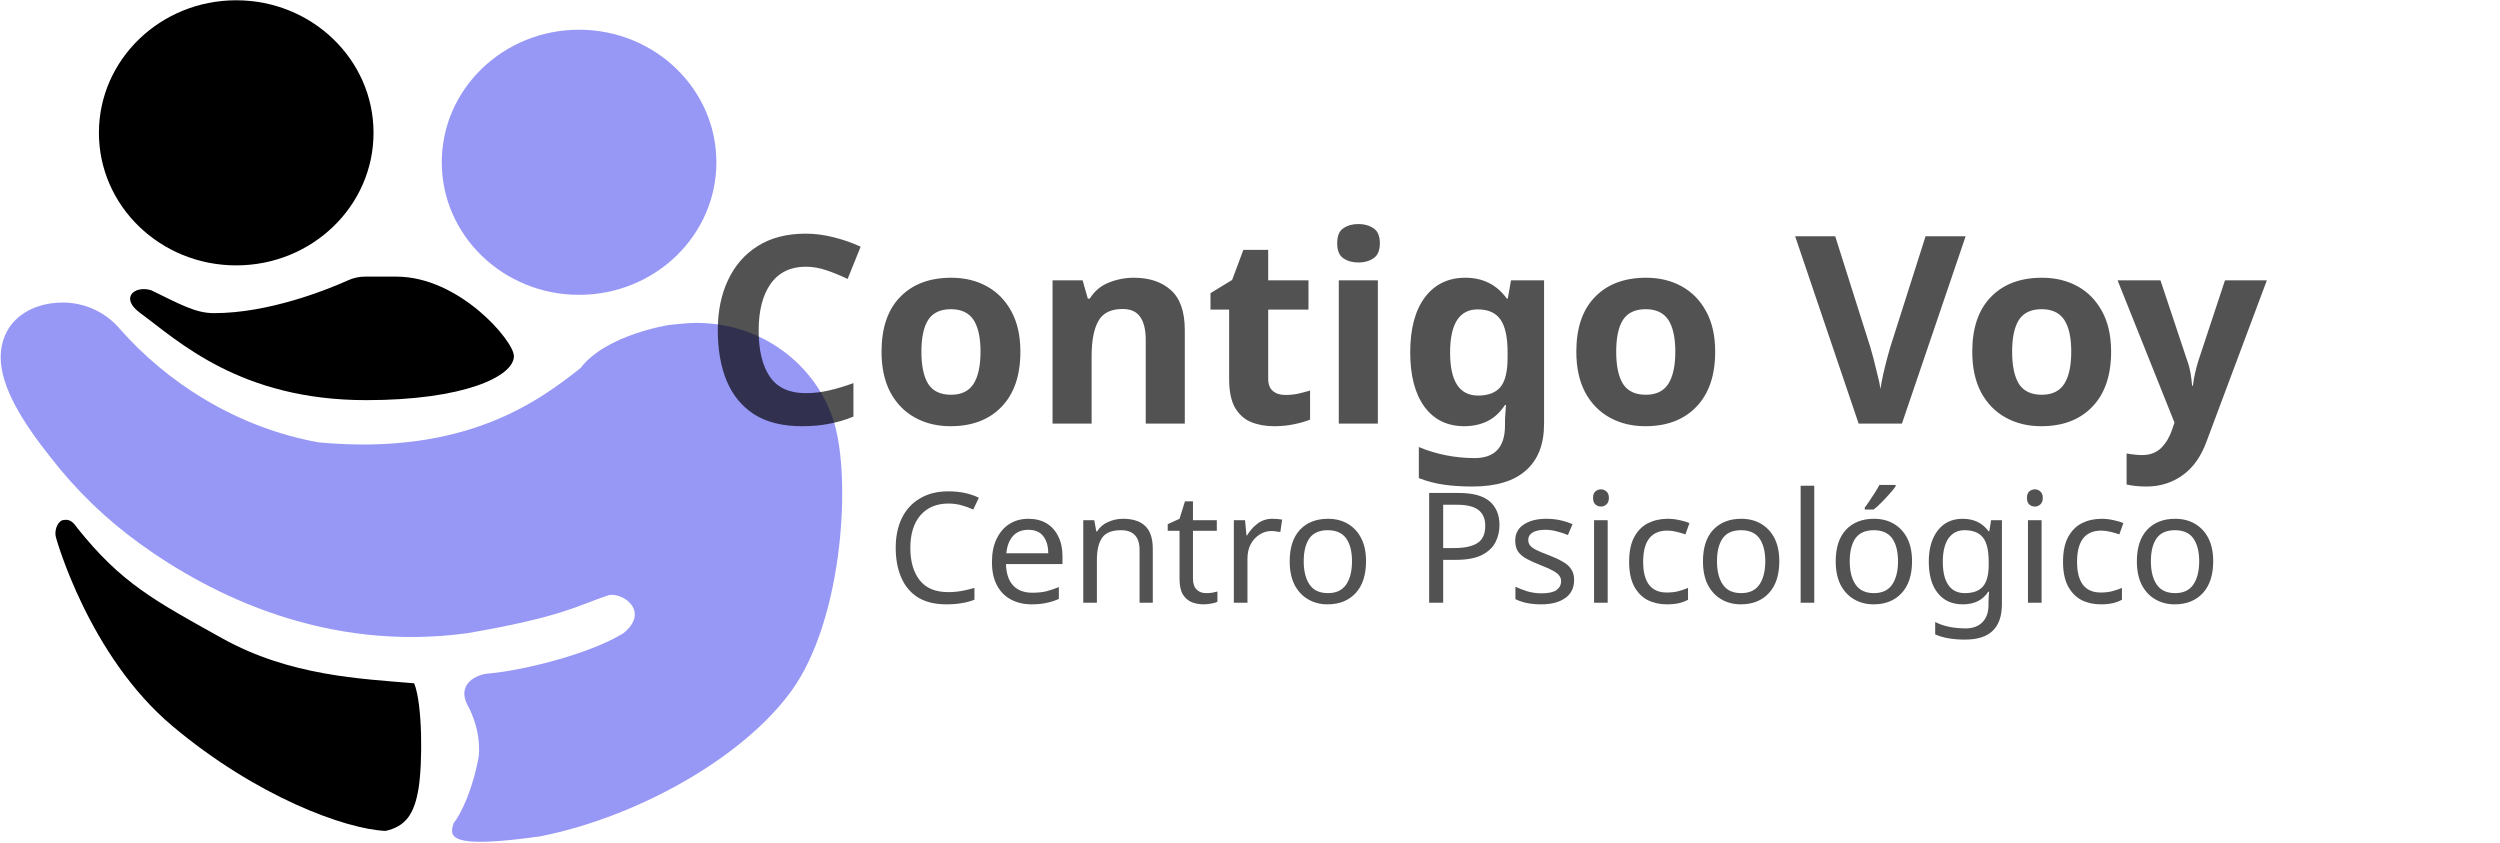
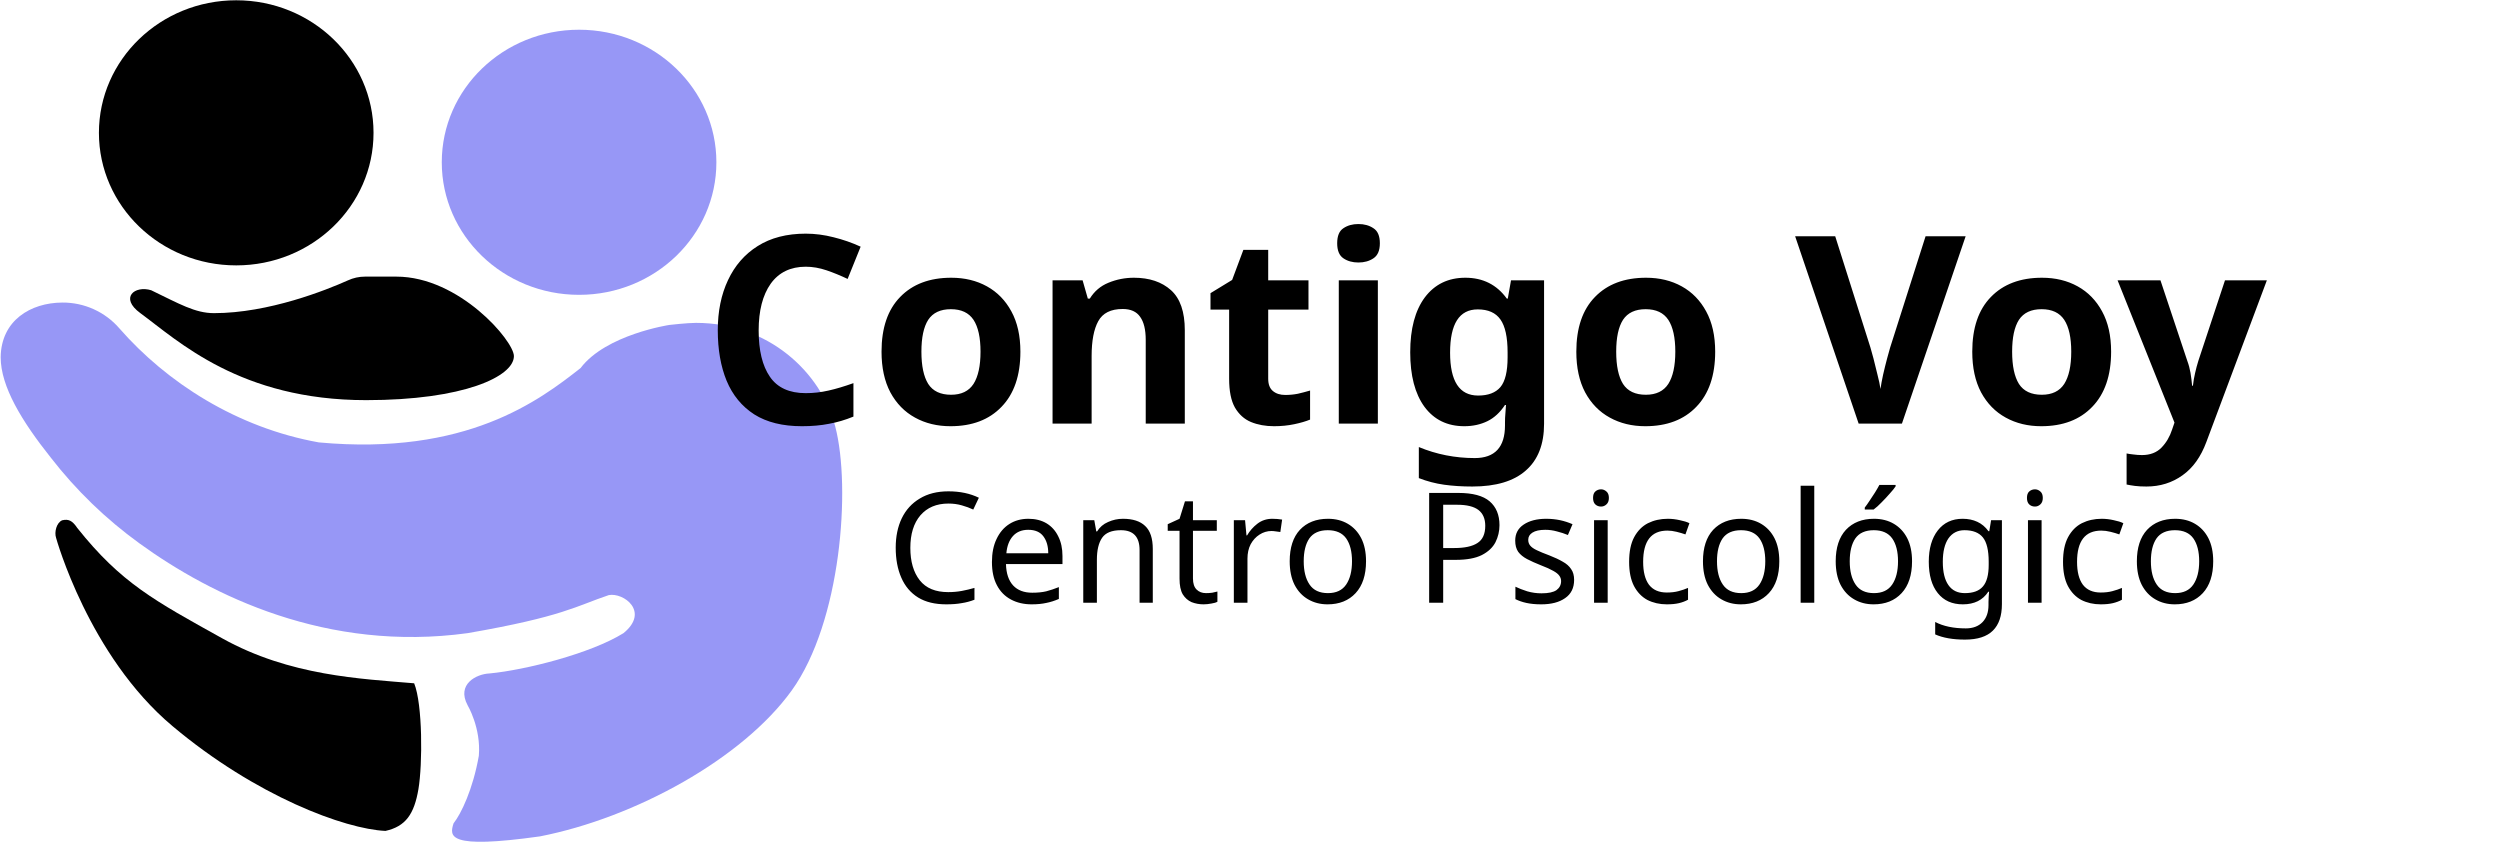
<svg xmlns="http://www.w3.org/2000/svg" version="1.1" id="svg1" xml:space="preserve" viewBox="4.5 120.85 194.95 65.67">
  <defs id="defs1" />
  <g id="layer1">
    <g style="clip-rule:evenodd;fill-rule:evenodd;stroke-linejoin:round;stroke-miterlimit:2" id="g1" transform="matrix(4.213705,0,0,4.213705,19.25036,117.3409)">
      <g id="g4">
        <ellipse cx="7.216" cy="3.836" rx="2.541" ry="2.453" style="fill:#9797f6" id="ellipse1" />
        <ellipse cx="0.871" cy="3.291" rx="2.541" ry="2.453" id="ellipse2" />
        <path d="m -0.903,6.628 c 0.701,0.514 1.846,1.61 4.179,1.61 1.804,0 2.734,-0.437 2.734,-0.815 0,-0.28 -1.01,-1.471 -2.176,-1.471 h -0.58 c -0.11,0 -0.218,0.024 -0.317,0.07 -0.392,0.176 -1.464,0.606 -2.478,0.606 -0.348,0 -0.64,-0.172 -1.162,-0.424 -0.305,-0.093 -0.591,0.138 -0.2,0.424 z" id="path2" />
        <path d="m 8.888,6.846 c 0,0 0.332,-0.038 0.491,-0.038 1.338,0 2.314,0.908 2.578,1.919 0.295,1.134 0.105,3.62 -0.806,4.884 -0.911,1.264 -2.895,2.354 -4.658,2.7 -1.72,0.242 -1.676,0 -1.6,-0.241 0.141,-0.179 0.359,-0.631 0.468,-1.251 0.043,-0.514 -0.208,-0.935 -0.208,-0.935 -0.209,-0.39 0.164,-0.578 0.404,-0.588 0.664,-0.063 1.872,-0.368 2.481,-0.746 0.49,-0.399 0,-0.756 -0.272,-0.704 -0.598,0.2 -0.849,0.399 -2.613,0.704 -2.596,0.357 -4.734,-0.69 -6.075,-1.663 -0.619,-0.448 -1.171,-0.982 -1.639,-1.586 -0.535,-0.672 -0.927,-1.315 -0.927,-1.857 0,0 0,0 0,0 0.008,-0.68 0.552,-1.009 1.14,-1.012 0.406,-0.003 0.793,0.172 1.058,0.479 0.874,0.999 2.17,1.837 3.69,2.109 2.732,0.252 4.082,-0.778 4.844,-1.376 0.468,-0.62 1.644,-0.798 1.644,-0.798 z" style="fill:#9797f6" id="path3" />
        <path d="m -2.462,10.789 c 0,0 0.601,2.177 2.151,3.479 1.55,1.303 3.196,1.908 3.944,1.942 0.375,-0.084 0.531,-0.311 0.61,-0.773 0.078,-0.463 0.078,-1.572 -0.079,-1.959 -0.983,-0.084 -2.298,-0.134 -3.552,-0.832 -1.254,-0.697 -1.872,-1.025 -2.682,-2.042 -0.096,-0.143 -0.165,-0.168 -0.279,-0.143 -0.104,0.042 -0.151,0.218 -0.113,0.328 z" id="path4" />
      </g>
    </g>
-     <text xml:space="preserve" style="font-size:21.567px;line-height:0;text-align:start;writing-mode:lr-tb;direction:ltr;text-anchor:start;opacity:0.677;fill-opacity:1;stroke:#ff00ff;stroke-width:0;stroke-linecap:round;stroke-dasharray:none;paint-order:markers stroke fill" x="119.151" y="153.881" id="text1">
+     <text xml:space="preserve" style="font-size:21.567px;line-height:0;text-align:start;writing-mode:lr-tb;direction:ltr;text-anchor:start;opacity:1;fill-opacity:1;stroke:#ff00ff;stroke-width:0;stroke-linecap:round;stroke-dasharray:none;paint-order:markers stroke fill" x="119.151" y="153.881" id="text1">
      <tspan style="font-style:normal;font-variant:normal;font-weight:bold;font-stretch:normal;font-size:20.461px;line-height:0.9;font-family:sans-serif;-inkscape-font-specification:'sans-serif Bold';text-align:center;writing-mode:lr-tb;text-anchor:middle;fill-opacity:1;stroke-width:0;stroke-dasharray:none" x="139.151" y="153.881" id="tspan2">Contigo Voy</tspan>
      <tspan style="font-style:normal;font-variant:normal;font-weight:normal;font-stretch:normal;font-size:11.994px;line-height:1.2;font-family:sans-serif;-inkscape-font-specification:sans-serif;text-align:center;writing-mode:lr-tb;text-anchor:middle;fill-opacity:1;stroke-width:0;stroke-dasharray:none" x="139.151" y="167.852" id="tspan3">Centro Psicológico</tspan>
    </text>
  </g>
</svg>
